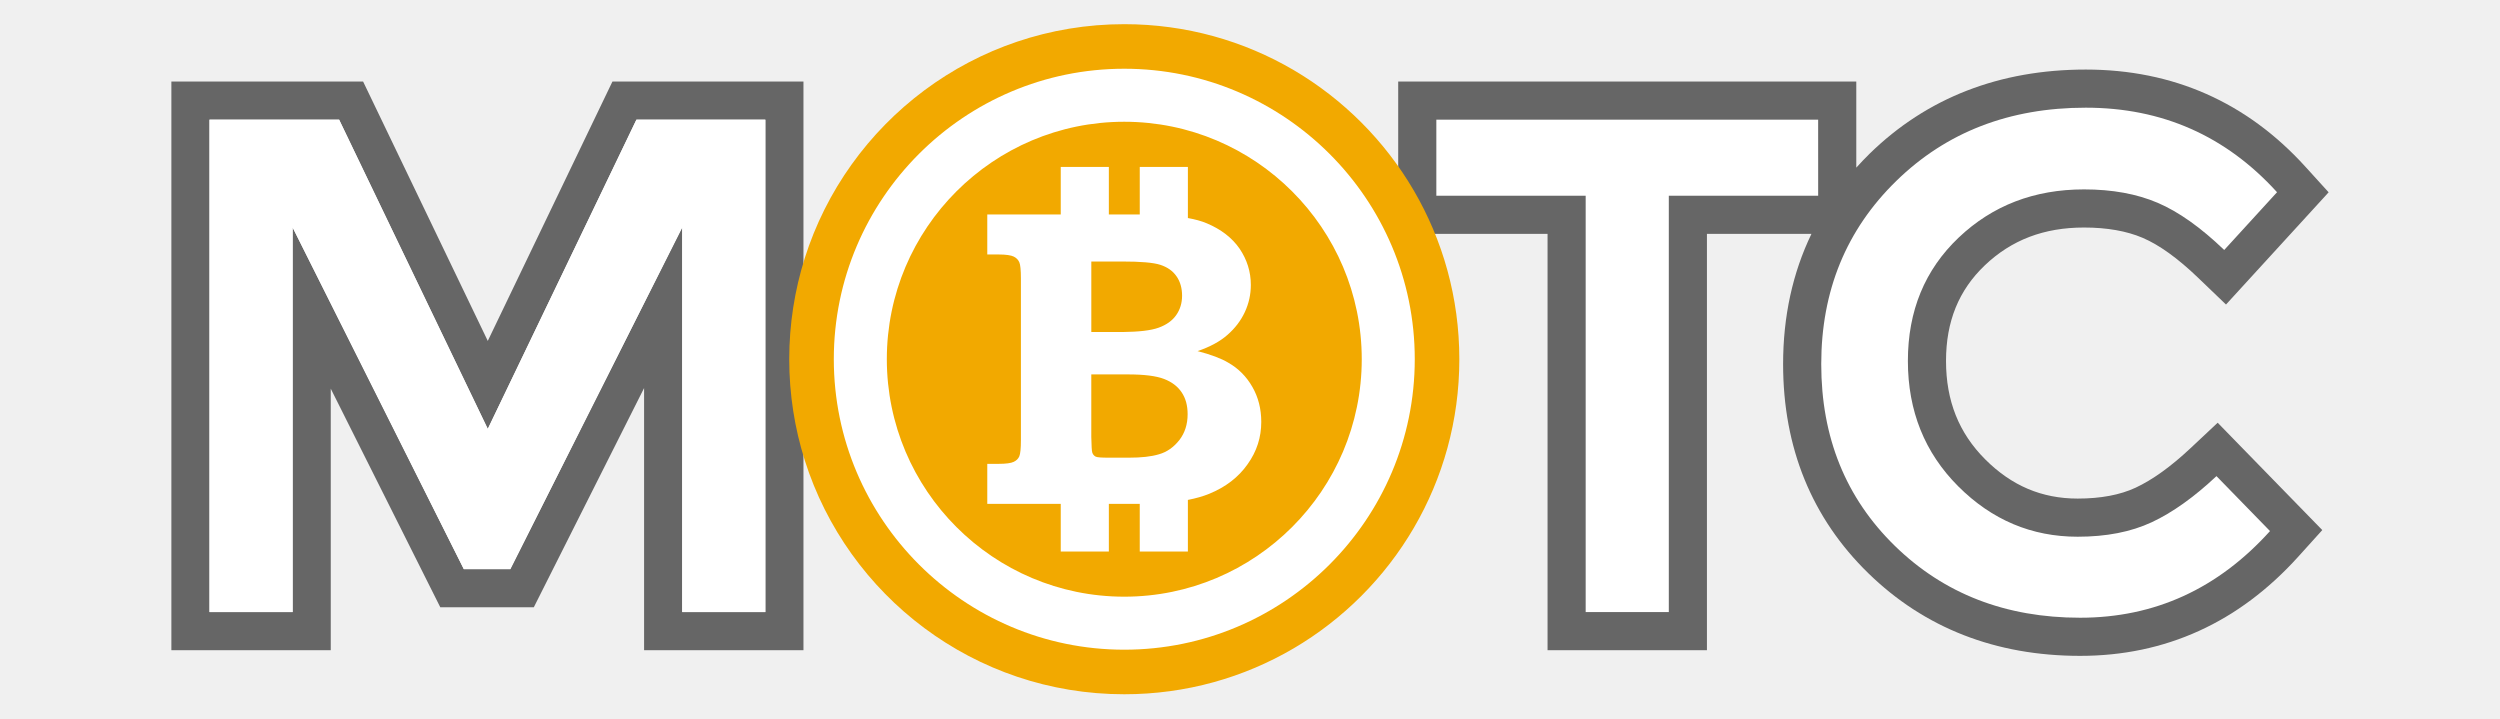
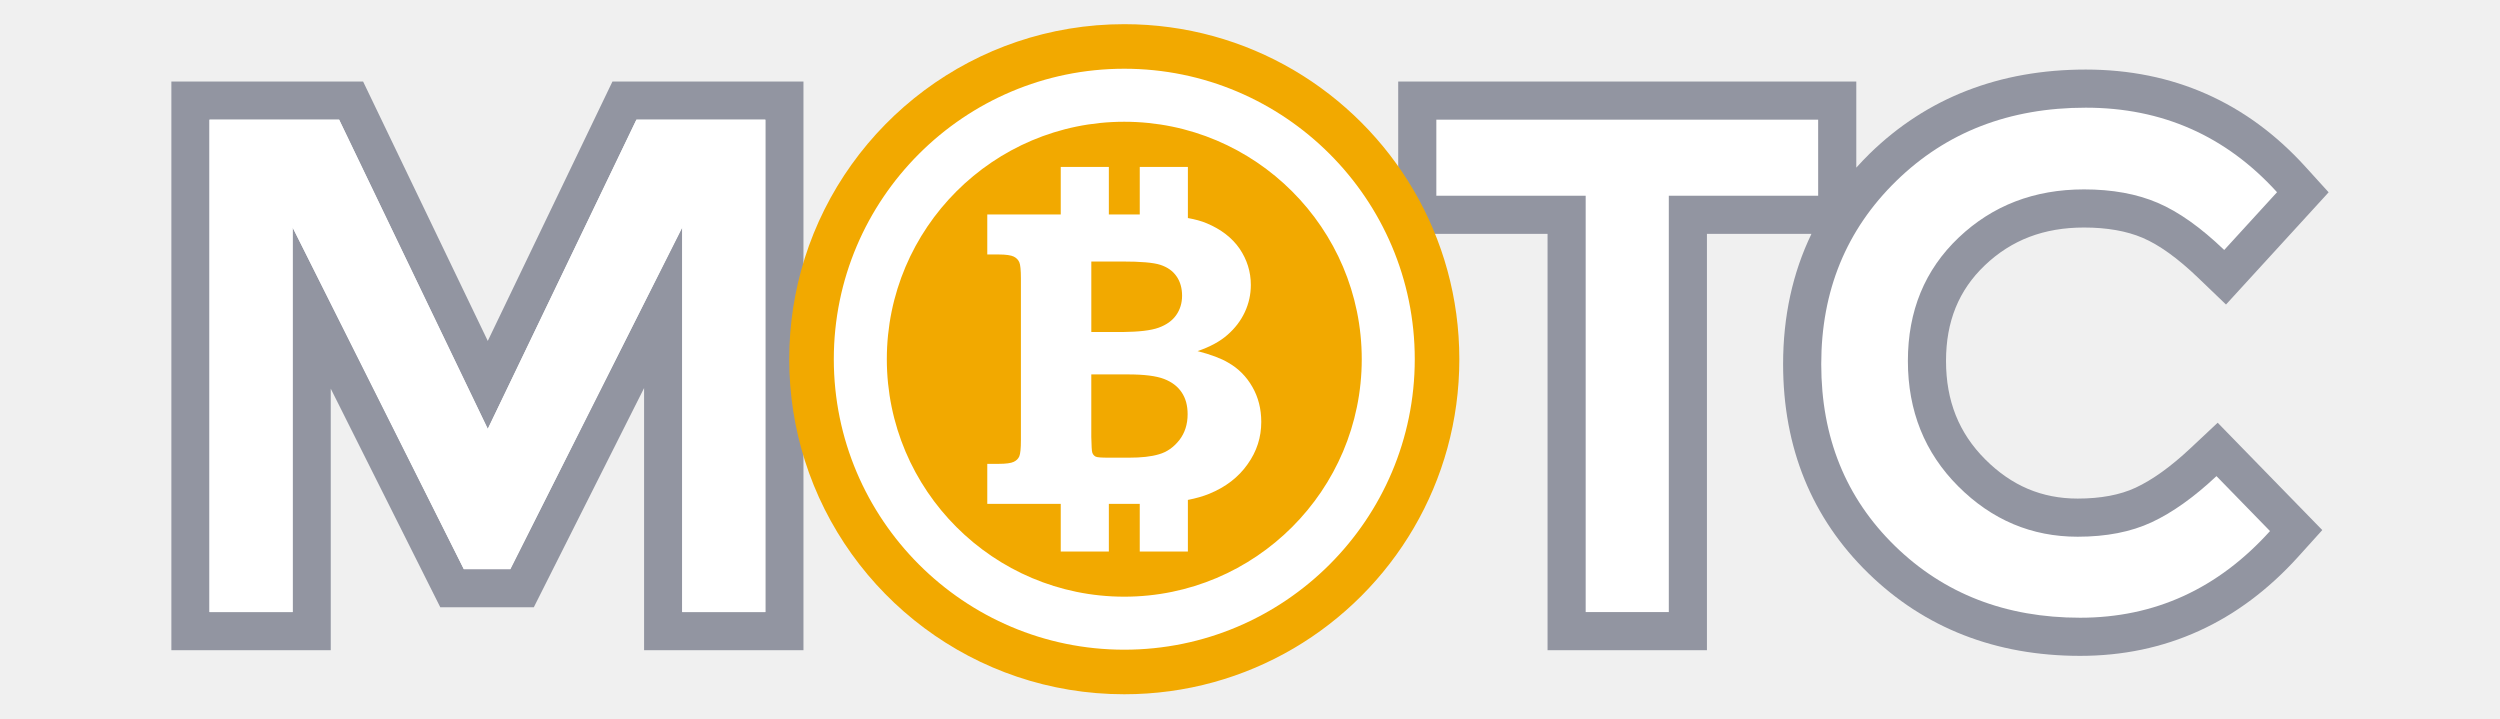
<svg xmlns="http://www.w3.org/2000/svg" version="1.1" baseProfile="tiny" id="Layer_1" x="0px" y="0px" width="766px" height="220.129px" viewBox="0 0 766 220.129" xml:space="preserve">
  <g>
+     <path fill="#9295A1" d="M687.491,137.732l-7.994-8.209l-8.365,7.843c-5.974,5.603-11.626,9.663-16.791,12.069   c-4.754,2.213-10.721,3.331-17.741,3.331c-10.976,0-20.246-3.928-28.323-12.011c-8.083-8.078-12.015-17.945-12.015-30.168   c0-12.092,3.893-21.681,11.908-29.309c8.184-7.782,18.119-11.565,30.37-11.565c7.009,0,13.056,1.063,17.978,3.162   c5.068,2.165,10.75,6.252,16.893,12.147l8.636,8.285l8.077-8.831l16.185-17.696l7.182-7.858l-7.159-7.881   c-17.917-19.728-40.542-29.729-67.249-29.729c-26.434,0-48.715,8.669-66.221,25.772c-1.429,1.395-2.778,2.832-4.095,4.285V36.664   V24.982h-11.684H440.093h-11.685v11.684v23.312v11.68h11.685h34.077v115.89v11.682h11.681h25.474h11.681v-11.682V71.657h32.024   c-5.767,11.954-8.686,25.291-8.686,39.906c0,25.608,8.775,47.16,26.084,64.051c17.219,16.812,39.066,25.342,64.931,25.342   c26.146,0,48.637-10.232,66.845-30.408l7.341-8.132l-7.645-7.848L687.491,137.732z" />
+     <polygon fill="#9295A1" points="195.002,24.982 187.653,24.982 184.471,31.604 149.455,104.457 114.438,31.604 111.254,24.982    103.908,24.982 64.194,24.982 52.511,24.982 52.511,36.666 52.511,187.547 52.511,199.229 64.194,199.229 89.659,199.229    101.342,199.229 101.342,187.547 101.342,119.084 131.671,179.614 134.902,186.062 142.114,186.062 156.362,186.062    163.562,186.062 166.797,179.63 197.348,118.904 197.348,187.547 197.348,199.229 209.031,199.229 234.501,199.229    246.182,199.229 246.182,187.547 246.182,36.666 246.182,24.982 234.501,24.982  " />
+   </g>
+   <path fill="#FFFFFF" d="M600.013,149.018c10.294,10.289,22.484,15.434,36.587,15.434c8.781,0,16.336-1.475,22.669-4.427  c6.328-2.947,12.95-7.661,19.857-14.139l16.403,16.834c-15.971,17.701-35.366,26.552-58.171,26.552  c-22.81,0-41.738-7.337-56.774-22.017c-15.036-14.679-22.557-33.241-22.557-55.691c0-22.448,7.661-41.154,22.99-56.12  c15.322-14.968,34.679-22.45,58.063-22.45c23.383,0,42.919,8.635,58.603,25.901l-16.184,17.7  c-7.195-6.909-13.995-11.727-20.402-14.46c-6.401-2.734-13.923-4.104-22.558-4.104c-15.256,0-28.059,4.933-38.42,14.785  c-10.361,9.858-15.542,22.45-15.542,37.773C584.583,125.92,589.725,138.729,600.013,149.018z" />
+   <polygon fill="#FFFFFF" points="234.501,187.547 209.031,187.547 209.031,69.689 156.362,174.383 142.114,174.383 89.659,69.689   89.659,187.547 64.194,187.547 64.194,36.666 103.908,36.666 149.455,131.424 195.002,36.666 234.501,36.666 234.501,187.547 " />
+   <polygon fill="#FFFFFF" points="234.501,36.666 234.501,187.547 209.031,187.547 209.031,69.689 156.362,174.383 142.114,174.383   89.659,69.689 89.659,187.547 64.194,187.547 64.194,36.666 103.908,36.666 149.455,131.424 195.002,36.666 " />
+   <polygon fill="#FFFFFF" points="557.087,59.978 511.324,59.978 511.324,187.547 485.851,187.547 485.851,59.978 440.093,59.978   440.093,36.666 557.082,36.666 557.087,59.978 " />
+   <g>
+     <path fill="#F2A900" d="M433.199,58.396c-17.796-30.494-50.854-50.989-88.72-50.989c-45.925,0-84.803,30.162-97.921,71.752   c-3.07,9.754-4.736,20.138-4.736,30.904c0,10.77,1.663,21.149,4.736,30.901c13.118,41.589,51.996,71.757,97.921,71.757   c37.866,0,70.928-20.5,88.72-50.987c8.862-15.183,13.942-32.827,13.942-51.671C447.142,91.226,442.062,73.573,433.199,58.396z" />
    <g>
-       <path fill="#666666" d="M687.491,137.732l-7.994-8.209l-8.365,7.843c-5.974,5.603-11.626,9.663-16.791,12.069    c-4.754,2.213-10.721,3.331-17.741,3.331c-10.976,0-20.246-3.928-28.323-12.011c-8.083-8.078-12.015-17.945-12.015-30.168    c0-12.092,3.893-21.681,11.908-29.309c8.184-7.782,18.119-11.565,30.37-11.565c7.009,0,13.056,1.063,17.978,3.162    c5.068,2.165,10.75,6.252,16.893,12.147l8.636,8.285l8.077-8.831l16.185-17.696l7.182-7.858l-7.159-7.881    c-17.917-19.728-40.542-29.729-67.249-29.729c-26.434,0-48.715,8.669-66.221,25.772c-1.429,1.395-2.778,2.832-4.095,4.285V36.664    V24.982h-11.684H440.093h-11.685v11.684v23.312v11.68h11.685h34.077v115.89v11.682h11.681h25.474h11.681v-11.682V71.657h32.024    c-5.767,11.954-8.686,25.291-8.686,39.906c0,25.608,8.775,47.16,26.084,64.051c17.219,16.812,39.066,25.342,64.931,25.342    c26.146,0,48.637-10.232,66.845-30.408l7.341-8.132l-7.645-7.848L687.491,137.732z" />
-       <polygon fill="#666666" points="195.002,24.982 187.653,24.982 184.471,31.604 149.455,104.457 114.438,31.604 111.254,24.982     103.908,24.982 64.194,24.982 52.511,24.982 52.511,36.666 52.511,187.547 52.511,199.229 64.194,199.229 89.659,199.229     101.342,199.229 101.342,187.547 101.342,119.084 131.671,179.614 134.902,186.062 142.114,186.062 156.362,186.062     163.562,186.062 166.797,179.63 197.348,118.904 197.348,187.547 197.348,199.229 209.031,199.229 234.501,199.229     246.182,199.229 246.182,187.547 246.182,36.666 246.182,24.982 234.501,24.982   " />
-     </g>
-     <path fill="#FFFFFF" d="M600.013,149.018c10.294,10.289,22.484,15.434,36.587,15.434c8.781,0,16.336-1.475,22.669-4.427   c6.328-2.947,12.95-7.661,19.857-14.139l16.403,16.834c-15.971,17.701-35.366,26.552-58.171,26.552   c-22.81,0-41.738-7.337-56.774-22.017c-15.036-14.679-22.557-33.241-22.557-55.691c0-22.448,7.661-41.154,22.99-56.12   c15.322-14.968,34.679-22.45,58.063-22.45c23.383,0,42.919,8.635,58.603,25.901l-16.184,17.7   c-7.195-6.909-13.995-11.727-20.402-14.46c-6.401-2.734-13.923-4.104-22.558-4.104c-15.256,0-28.059,4.933-38.42,14.785   c-10.361,9.858-15.542,22.45-15.542,37.773C584.583,125.92,589.725,138.729,600.013,149.018z" />
-     <polygon fill="#FFFFFF" points="234.501,187.547 209.031,187.547 209.031,69.689 156.362,174.383 142.114,174.383 89.659,69.689    89.659,187.547 64.194,187.547 64.194,36.666 103.908,36.666 149.455,131.424 195.002,36.666 234.501,36.666 234.501,187.547  " />
-     <polygon fill="#FFFFFF" points="234.501,36.666 234.501,187.547 209.031,187.547 209.031,69.689 156.362,174.383 142.114,174.383    89.659,69.689 89.659,187.547 64.194,187.547 64.194,36.666 103.908,36.666 149.455,131.424 195.002,36.666  " />
-     <polygon fill="#FFFFFF" points="557.087,59.978 511.324,59.978 511.324,187.547 485.851,187.547 485.851,59.978 440.093,59.978    440.093,36.666 557.082,36.666 557.087,59.978  " />
-     <g>
-       <path fill="#F2A900" d="M433.199,58.396c-17.796-30.494-50.854-50.989-88.72-50.989c-45.925,0-84.803,30.162-97.921,71.752    c-3.07,9.754-4.736,20.138-4.736,30.904c0,10.77,1.663,21.149,4.736,30.901c13.118,41.589,51.996,71.757,97.921,71.757    c37.866,0,70.928-20.5,88.72-50.987c8.862-15.183,13.942-32.827,13.942-51.671C447.142,91.226,442.062,73.573,433.199,58.396z" />
-       <g>
-         <path fill="#FFFFFF" d="M344.473,21.06c-49.074,0-88.995,39.922-88.995,88.993c0,49.082,39.921,89.014,88.995,89.014     c49.083,0,89.011-39.932,89.011-89.014C433.484,60.981,393.557,21.06,344.473,21.06z M344.473,182.824     c-40.115,0-72.75-32.639-72.75-72.771c0-40.113,32.634-72.748,72.75-72.748c40.125,0,72.767,32.635,72.767,72.748     C417.24,150.186,384.598,182.824,344.473,182.824z" />
-         <path fill="#FFFFFF" d="M376.303,111.104c-2.16-1.298-5.288-2.46-9.371-3.526c3.828-1.3,6.872-2.953,9.169-4.978     c2.312-2.023,4.089-4.338,5.312-6.97c1.229-2.633,1.843-5.406,1.843-8.328c0-4.025-1.15-7.726-3.462-11.135     c-2.329-3.353-5.681-5.901-9.996-7.727c-1.673-0.72-3.658-1.243-5.83-1.632V51.146h-14.747v14.563h-9.47V51.146h-14.738v14.563     h-22.511v12.263h3.465c2.271,0,3.832,0.248,4.626,0.636c0.824,0.395,1.389,0.999,1.719,1.738     c0.323,0.692,0.495,2.386,0.495,5.029v49.463c0,2.586-0.172,4.222-0.495,4.988c-0.33,0.752-0.895,1.3-1.719,1.688     c-0.825,0.392-2.355,0.61-4.626,0.61h-3.465v12.264h22.511v14.594h14.738v-14.594h8.381c0.352,0,0.72,0,1.086,0v14.594h14.749     v-15.807c2.483-0.491,4.644-1.104,6.497-1.856c5.127-2.095,9.028-5.131,11.799-9.077c2.824-3.949,4.189-8.252,4.189-12.973     c0-3.932-0.889-7.525-2.716-10.701C381.907,115.352,379.416,112.865,376.303,111.104z M334.373,80.127h9.541     c5.565,0,9.45,0.32,11.593,1.012c2.202,0.721,3.854,1.88,4.981,3.527c1.139,1.62,1.702,3.646,1.702,5.932     c0,2.257-0.608,4.25-1.808,5.96c-1.196,1.704-2.987,2.976-5.367,3.842c-2.41,0.872-6.075,1.272-11.101,1.333h-9.535V80.127     H334.373L334.373,80.127z M361.341,134.854c-1.716,2.162-3.774,3.643-6.219,4.333c-2.408,0.729-5.471,1.044-9.167,1.044h-6.371     c-2.118,0-3.388-0.086-3.872-0.32c-0.487-0.258-0.836-0.638-1.038-1.242c-0.155-0.433-0.24-2.025-0.302-4.771v-19.177h11.262     c4.934,0,8.613,0.462,11.02,1.385c2.416,0.928,4.219,2.318,5.426,4.137c1.221,1.824,1.808,4.021,1.808,6.679     C363.888,129.99,363.047,132.653,361.341,134.854z" />
-       </g>
+       <path fill="#FFFFFF" d="M344.473,21.06c-49.074,0-88.995,39.922-88.995,88.993c0,49.082,39.921,89.014,88.995,89.014    c49.083,0,89.011-39.932,89.011-89.014C433.484,60.981,393.557,21.06,344.473,21.06z M344.473,182.824    c-40.115,0-72.75-32.639-72.75-72.771c0-40.113,32.634-72.748,72.75-72.748c40.125,0,72.767,32.635,72.767,72.748    C417.24,150.186,384.598,182.824,344.473,182.824z" />
+       <path fill="#FFFFFF" d="M376.303,111.104c-2.16-1.298-5.288-2.46-9.371-3.526c3.828-1.3,6.872-2.953,9.169-4.978    c2.312-2.023,4.089-4.338,5.312-6.97c1.229-2.633,1.843-5.406,1.843-8.328c0-4.025-1.15-7.726-3.462-11.135    c-2.329-3.353-5.681-5.901-9.996-7.727c-1.673-0.72-3.658-1.243-5.83-1.632V51.146h-14.747v14.563h-9.47V51.146h-14.738v14.563    h-22.511v12.263h3.465c2.271,0,3.832,0.248,4.626,0.636c0.824,0.395,1.389,0.999,1.719,1.738c0.323,0.692,0.495,2.386,0.495,5.029    v49.463c0,2.586-0.172,4.222-0.495,4.988c-0.33,0.752-0.895,1.3-1.719,1.688c-0.825,0.392-2.355,0.61-4.626,0.61h-3.465v12.264    h22.511v14.594h14.738v-14.594h8.381c0.352,0,0.72,0,1.086,0v14.594h14.749v-15.807c2.483-0.491,4.644-1.104,6.497-1.856    c5.127-2.095,9.028-5.131,11.799-9.077c2.824-3.949,4.189-8.252,4.189-12.973c0-3.932-0.889-7.525-2.716-10.701    C381.907,115.352,379.416,112.865,376.303,111.104z M334.373,80.127h9.541c5.565,0,9.45,0.32,11.593,1.012    c2.202,0.721,3.854,1.88,4.981,3.527c1.139,1.62,1.702,3.646,1.702,5.932c0,2.257-0.608,4.25-1.808,5.96    c-1.196,1.704-2.987,2.976-5.367,3.842c-2.41,0.872-6.075,1.272-11.101,1.333h-9.535V80.127H334.373L334.373,80.127z     M361.341,134.854c-1.716,2.162-3.774,3.643-6.219,4.333c-2.408,0.729-5.471,1.044-9.167,1.044h-6.371    c-2.118,0-3.388-0.086-3.872-0.32c-0.487-0.258-0.836-0.638-1.038-1.242c-0.155-0.433-0.24-2.025-0.302-4.771v-19.177h11.262    c4.934,0,8.613,0.462,11.02,1.385c2.416,0.928,4.219,2.318,5.426,4.137c1.221,1.824,1.808,4.021,1.808,6.679    C363.888,129.99,363.047,132.653,361.341,134.854z" />
    </g>
  </g>
</svg>
